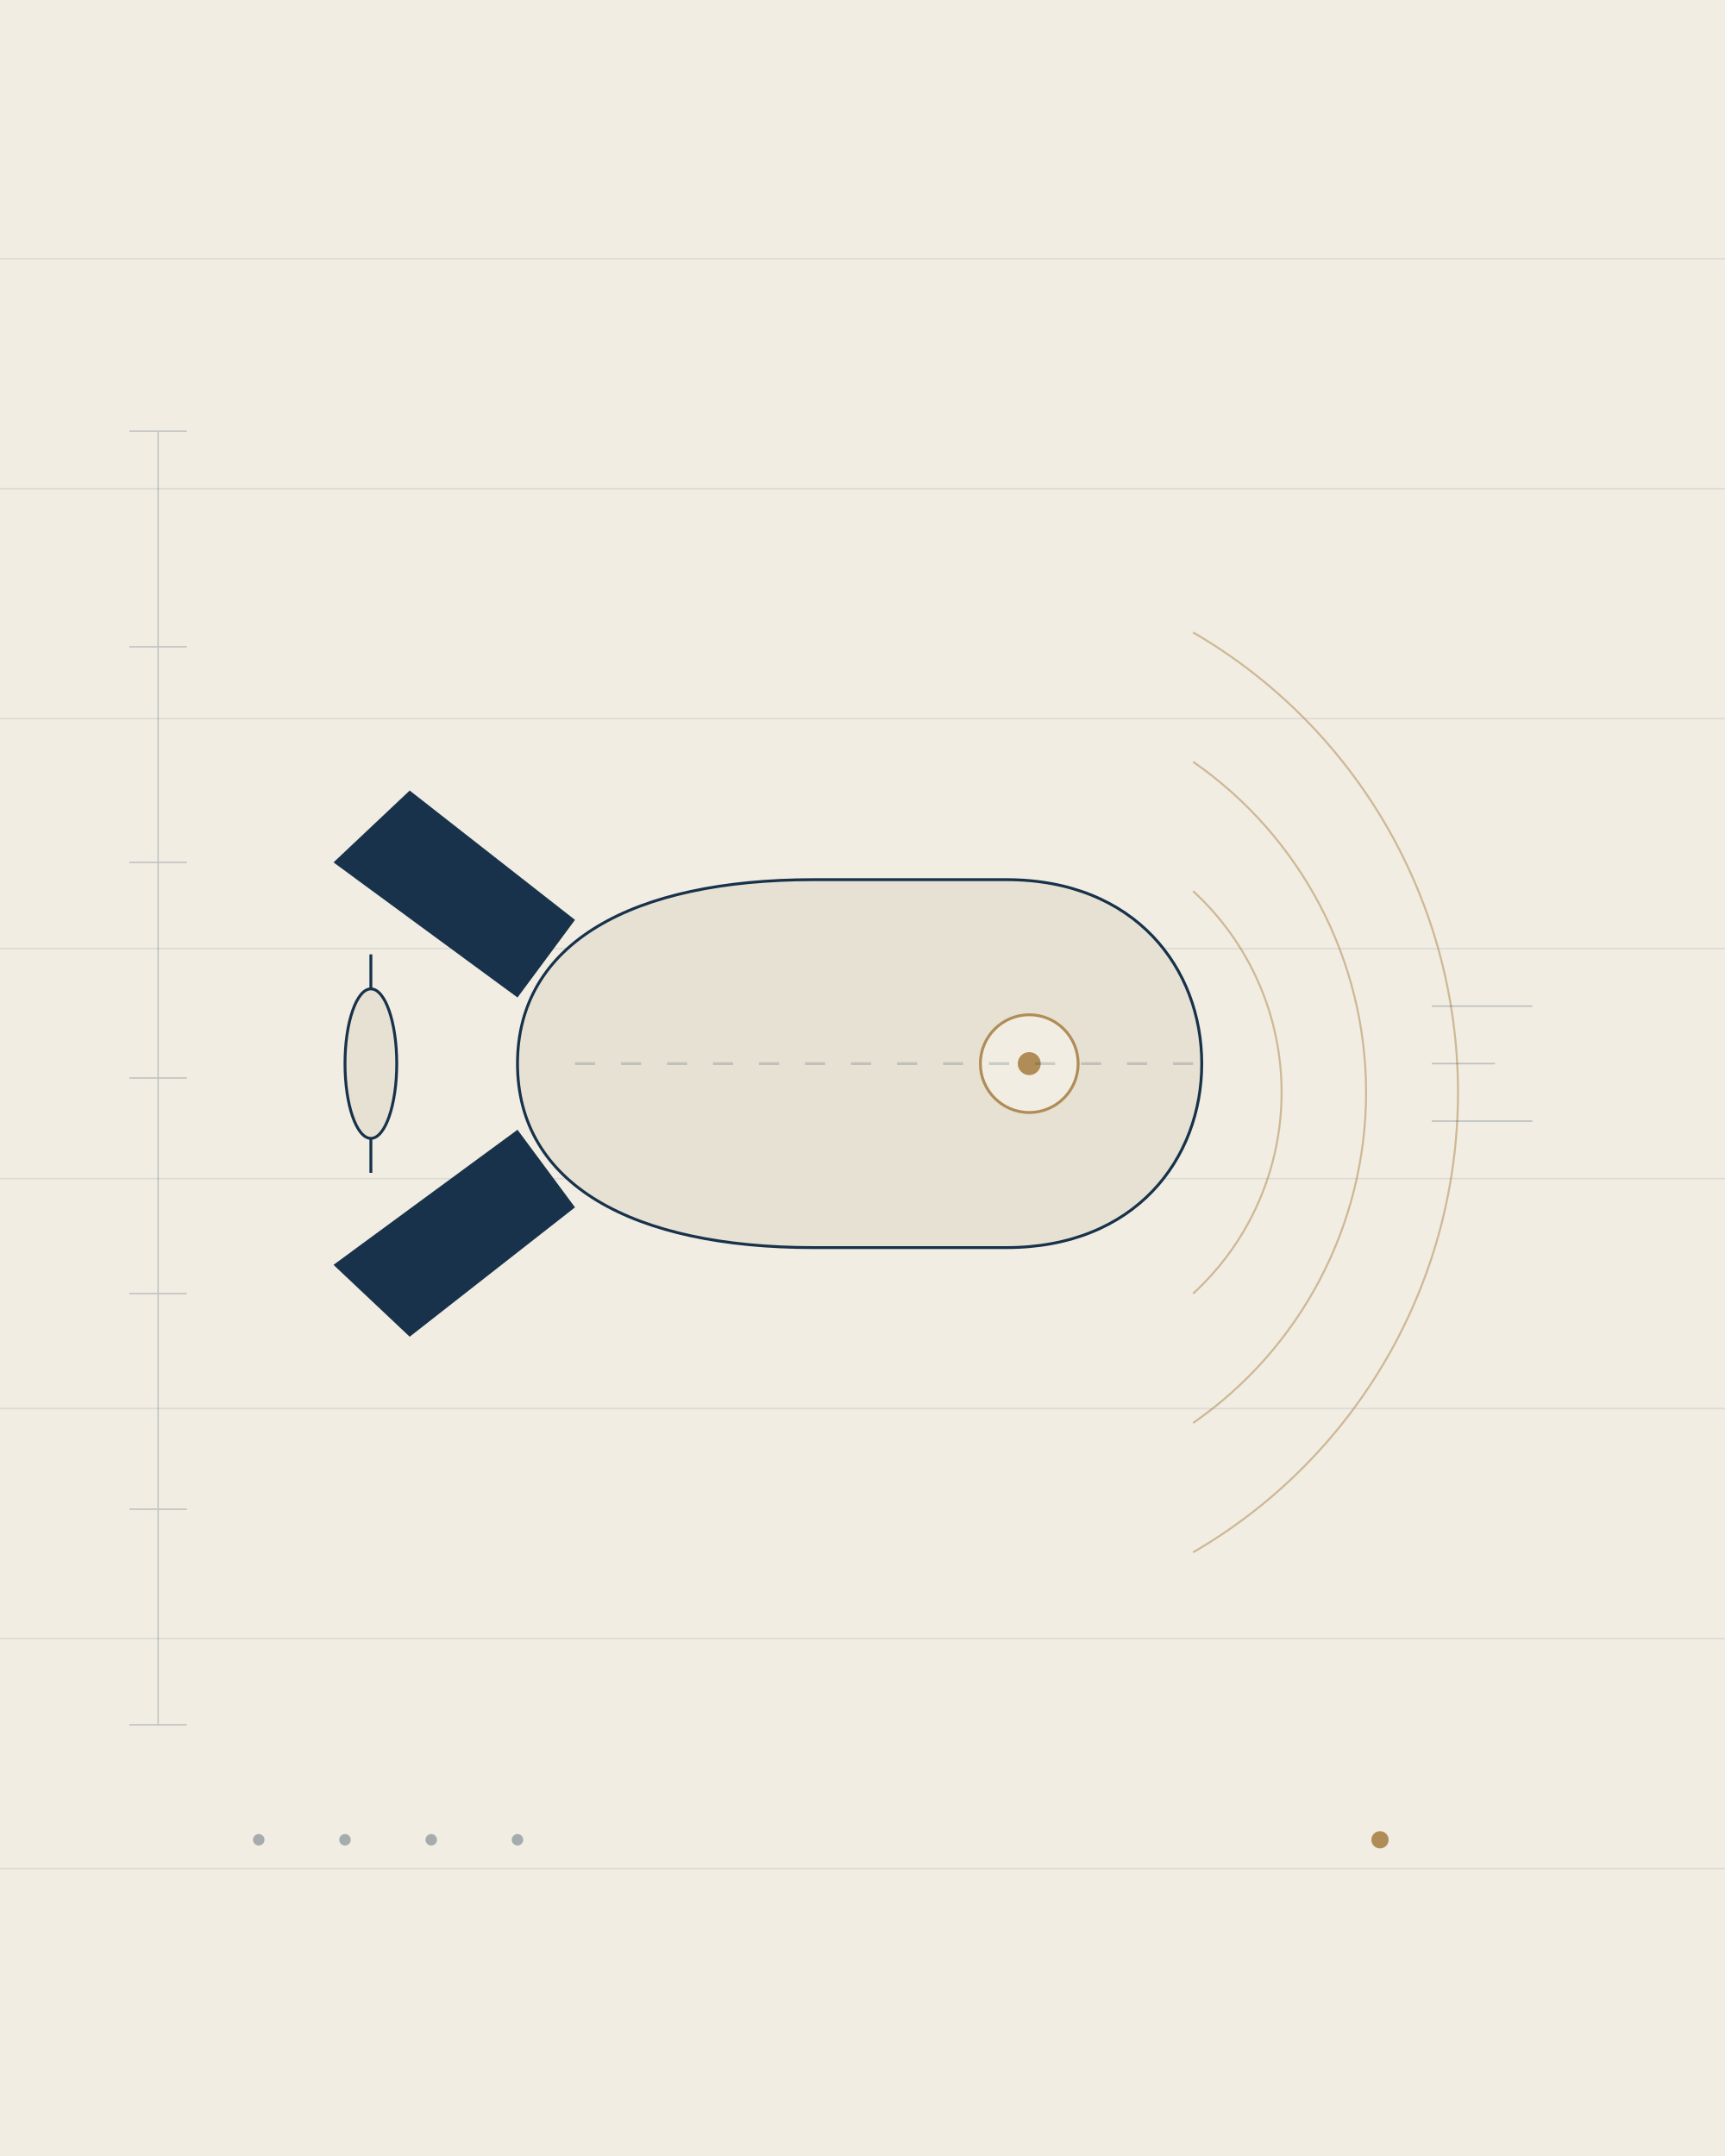
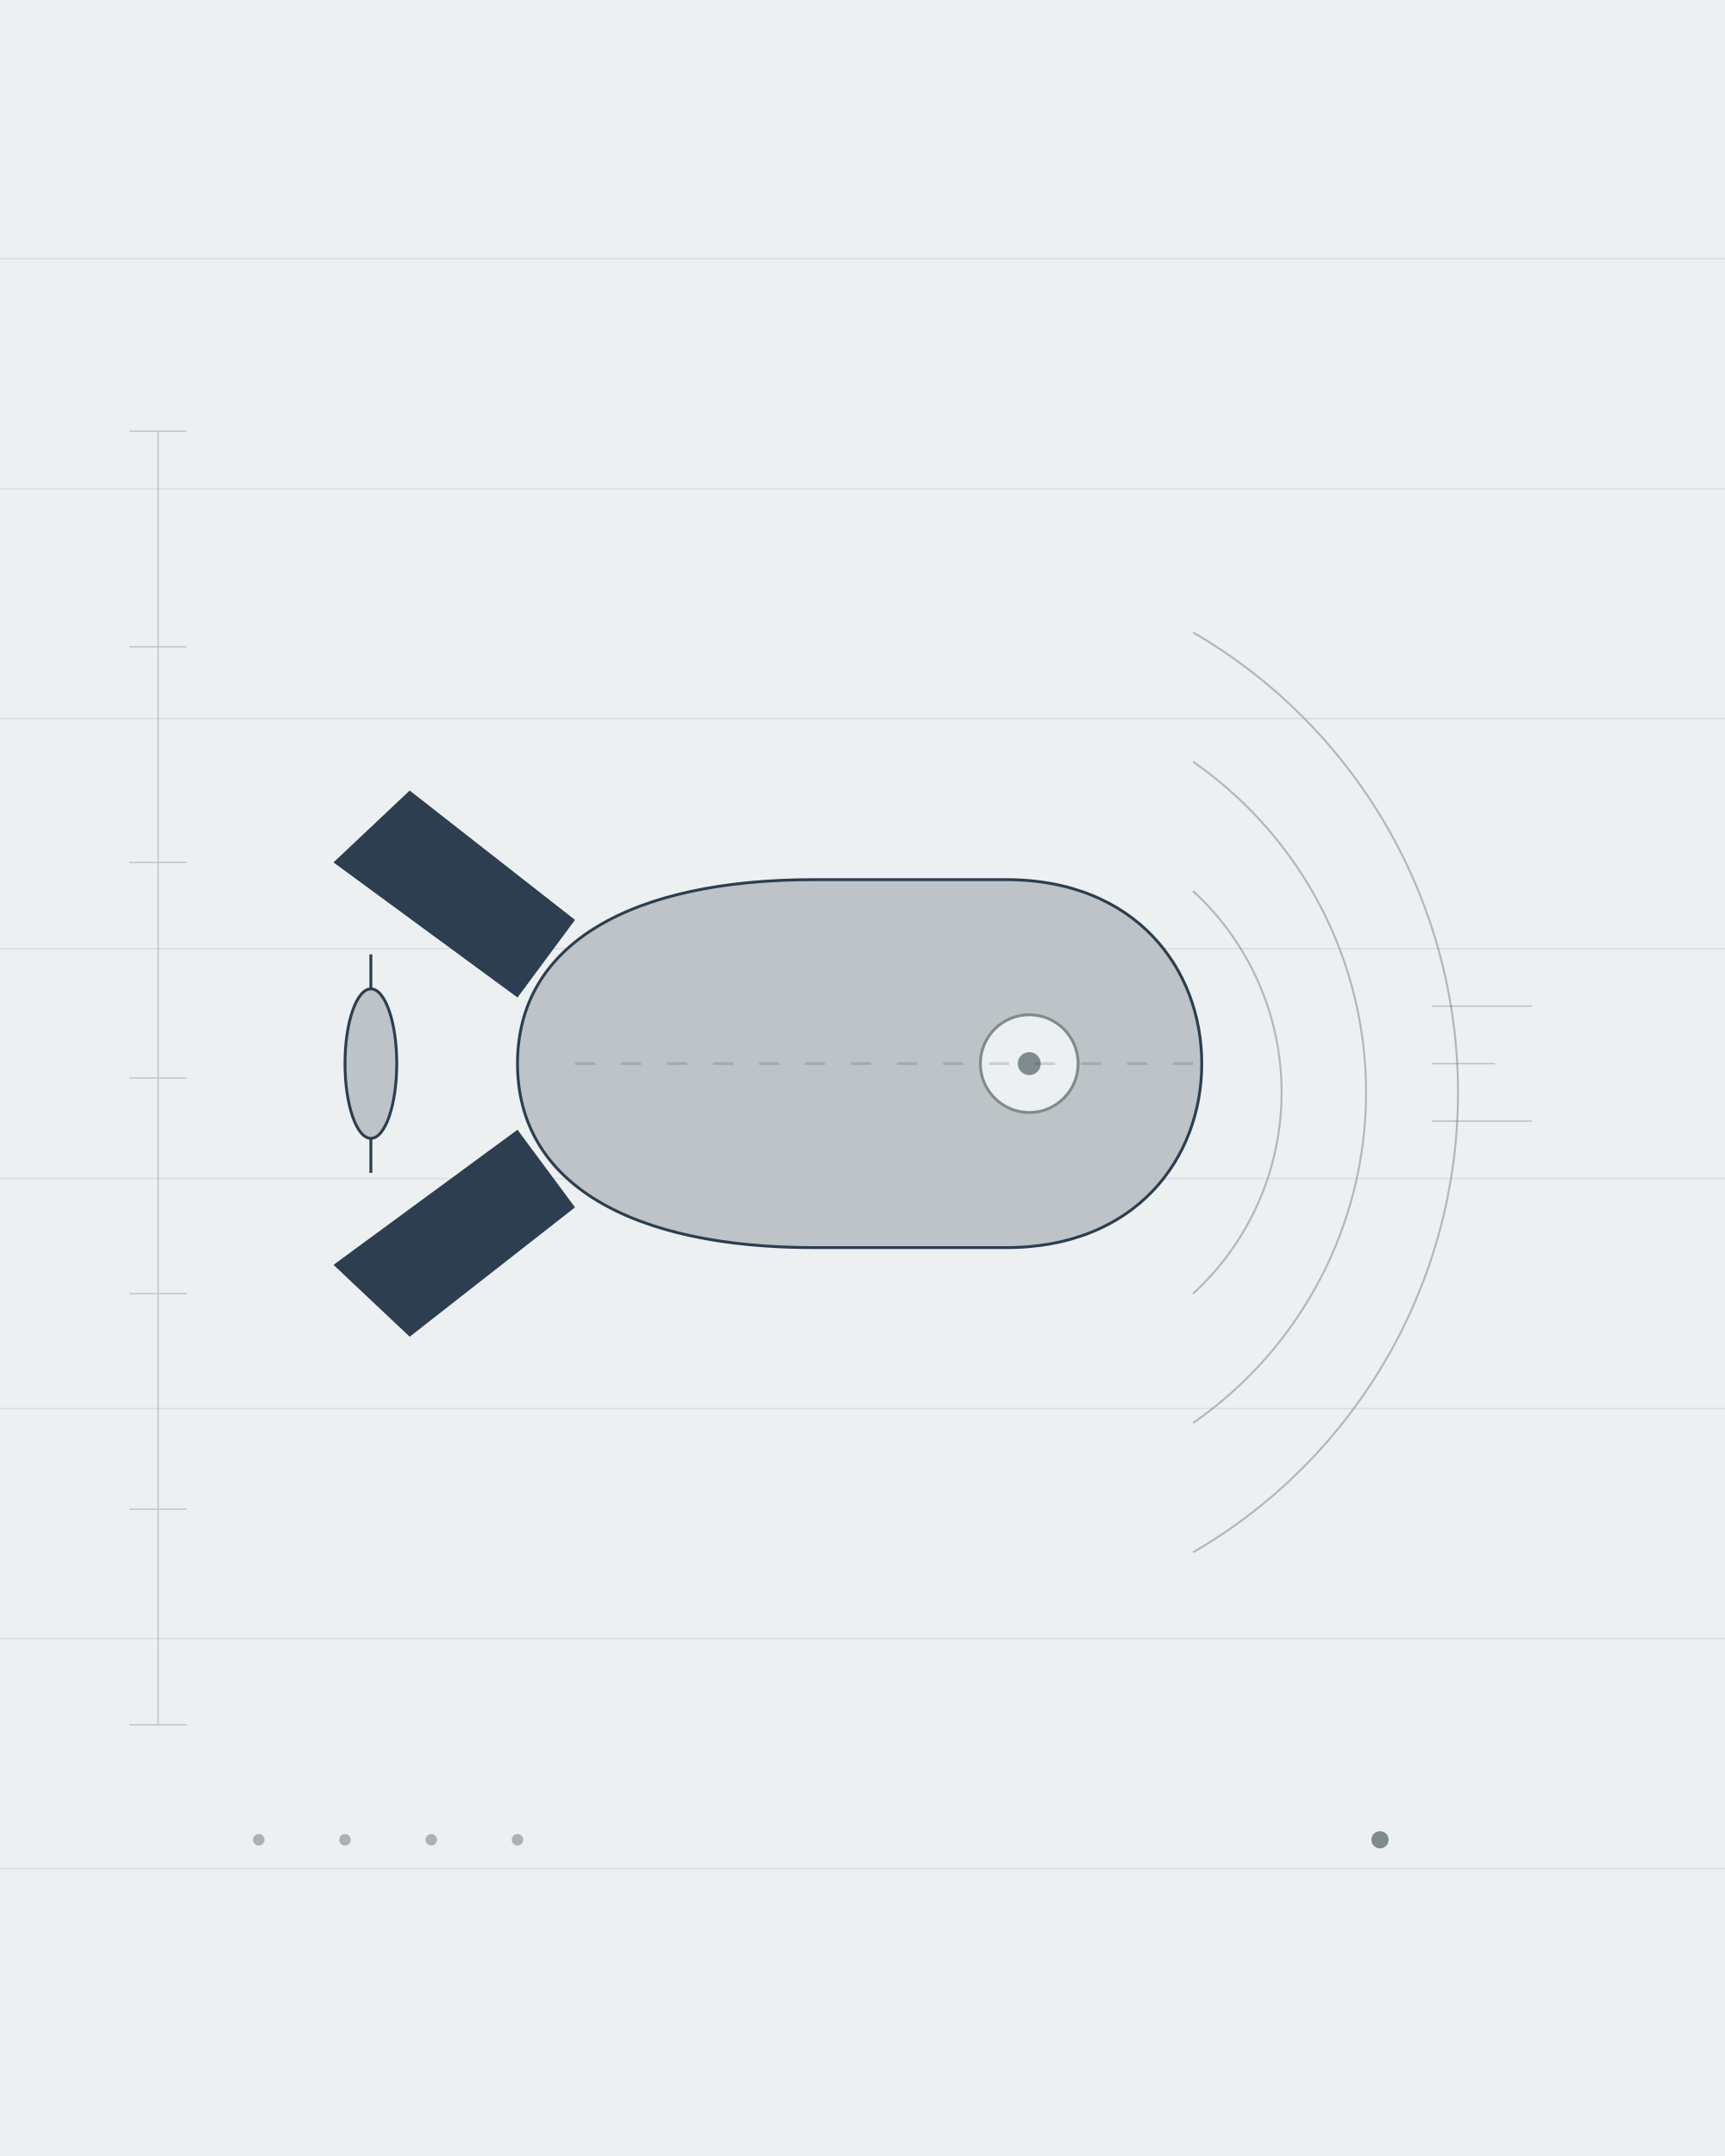
<svg xmlns="http://www.w3.org/2000/svg" viewBox="0 0 1200 1500" width="1200" height="1500">
-   <rect width="1200" height="1500" fill="#f2ede3" />
-   <g stroke="#17324a" stroke-width="1" opacity="0.1">
+   <rect width="1200" height="1500" fill="#ecf0f1" />
+   <g stroke="#2c3e50" stroke-width="1" opacity="0.1">
    <line x1="0" y1="180" x2="1200" y2="180" />
    <line x1="0" y1="340" x2="1200" y2="340" />
    <line x1="0" y1="500" x2="1200" y2="500" />
    <line x1="0" y1="660" x2="1200" y2="660" />
    <line x1="0" y1="820" x2="1200" y2="820" />
    <line x1="0" y1="980" x2="1200" y2="980" />
    <line x1="0" y1="1140" x2="1200" y2="1140" />
    <line x1="0" y1="1300" x2="1200" y2="1300" />
  </g>
-   <g stroke="#b08d57" fill="none" opacity="0.55">
+   <g stroke="#7f8c8d" fill="none" opacity="0.55">
    <path d="M 830 620 A 190 190 0 0 1 830 900" stroke-width="1.4" />
    <path d="M 830 530 A 280 280 0 0 1 830 990" stroke-width="1.4" />
    <path d="M 830 440 A 370 370 0 0 1 830 1080" stroke-width="1.4" />
  </g>
-   <g stroke="#17324a" stroke-width="1" opacity="0.22">
+   <g stroke="#2c3e50" stroke-width="1" opacity="0.22">
    <line x1="110" y1="300" x2="110" y2="1200" />
    <line x1="90" y1="300" x2="130" y2="300" />
    <line x1="90" y1="450" x2="130" y2="450" />
    <line x1="90" y1="600" x2="130" y2="600" />
    <line x1="90" y1="750" x2="130" y2="750" />
    <line x1="90" y1="900" x2="130" y2="900" />
    <line x1="90" y1="1050" x2="130" y2="1050" />
    <line x1="90" y1="1200" x2="130" y2="1200" />
  </g>
-   <g fill="#17324a">
+   <g fill="#2c3e50">
    <path d="M 400 640 L 285 550 L 232 600 L 360 694 Z" />
    <path d="M 400 840 L 285 930 L 232 880 L 360 786 Z" />
  </g>
-   <path d="M 360 740 C 360 656, 440 612, 566 612 L 700 612 C 790 612, 836 674, 836 740 C 836 806, 790 868, 700 868 L 566 868 C 440 868, 360 824, 360 740 Z" fill="#e7e1d3" stroke="#17324a" stroke-width="2" />
-   <circle cx="716" cy="740" r="34" fill="#f2ede3" stroke="#b08d57" stroke-width="2" />
-   <circle cx="716" cy="740" r="8" fill="#b08d57" />
-   <g stroke="#17324a" stroke-width="2" fill="none">
+   <path d="M 360 740 C 360 656, 440 612, 566 612 L 700 612 C 790 612, 836 674, 836 740 C 836 806, 790 868, 700 868 L 566 868 C 440 868, 360 824, 360 740 Z" fill="#bdc3c7" stroke="#2c3e50" stroke-width="2" />
+   <circle cx="716" cy="740" r="34" fill="#ecf0f1" stroke="#7f8c8d" stroke-width="2" />
+   <circle cx="716" cy="740" r="8" fill="#7f8c8d" />
+   <g stroke="#2c3e50" stroke-width="2" fill="none">
    <line x1="258" y1="664" x2="258" y2="816" />
-     <ellipse cx="258" cy="740" rx="18" ry="52" fill="#e7e1d3" />
+     <ellipse cx="258" cy="740" rx="18" ry="52" fill="#bdc3c7" />
    <line x1="400" y1="740" x2="836" y2="740" stroke-dasharray="14 18" opacity="0.18" />
  </g>
-   <g stroke="#17324a" stroke-width="1" opacity="0.25">
+   <g stroke="#2c3e50" stroke-width="1" opacity="0.25">
    <path d="M 996 700 h 70" />
    <path d="M 996 740 h 44" />
    <path d="M 996 780 h 70" />
  </g>
-   <g fill="#17324a" opacity="0.35">
+   <g fill="#2c3e50" opacity="0.35">
    <circle cx="180" cy="1280" r="4" />
    <circle cx="240" cy="1280" r="4" />
    <circle cx="300" cy="1280" r="4" />
    <circle cx="360" cy="1280" r="4" />
  </g>
-   <circle cx="960" cy="1280" r="6" fill="#b08d57" />
+   <circle cx="960" cy="1280" r="6" fill="#7f8c8d" />
</svg>
